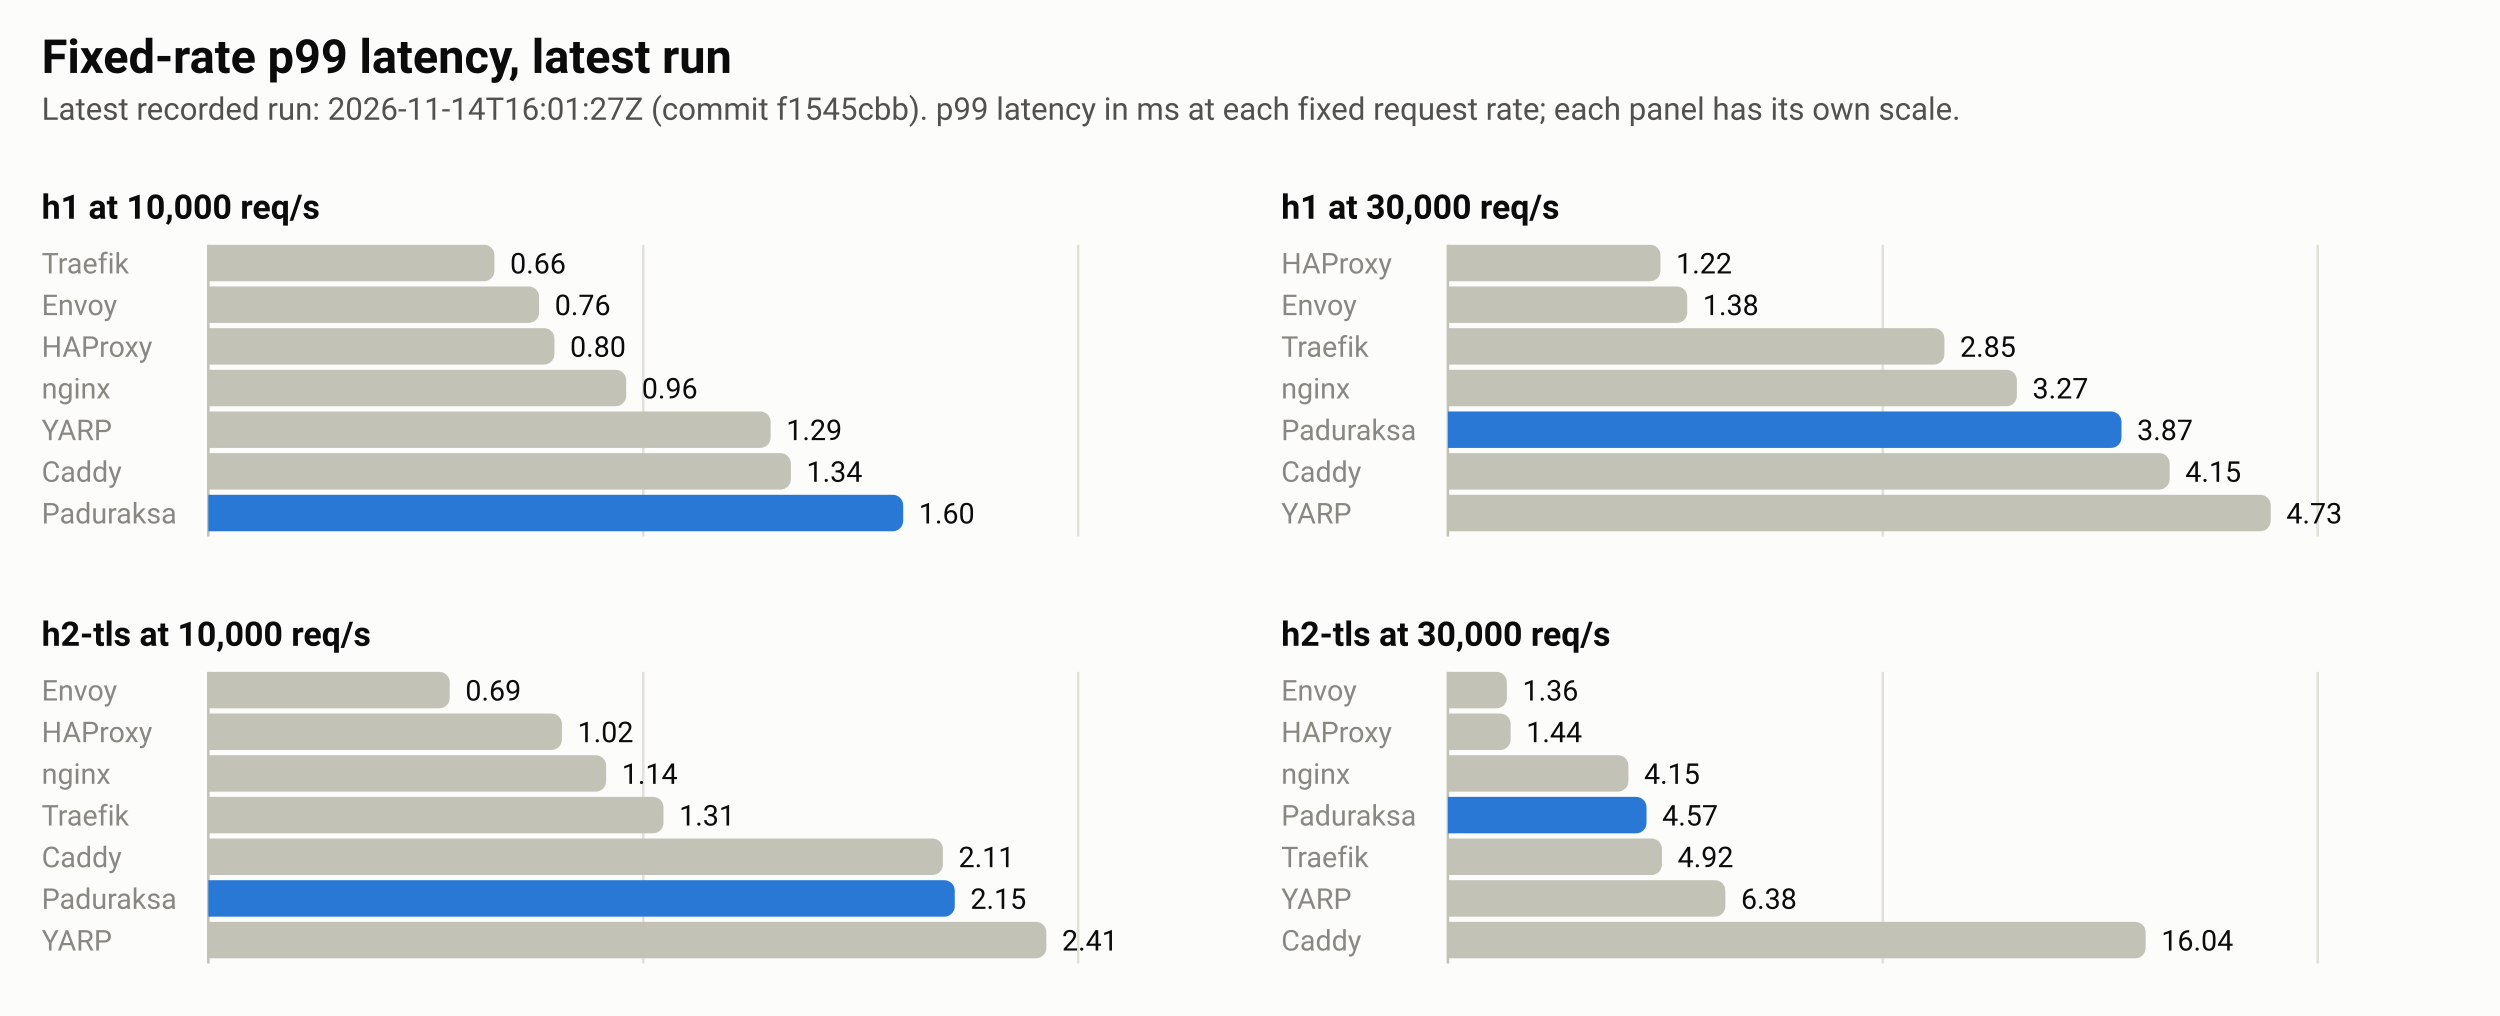
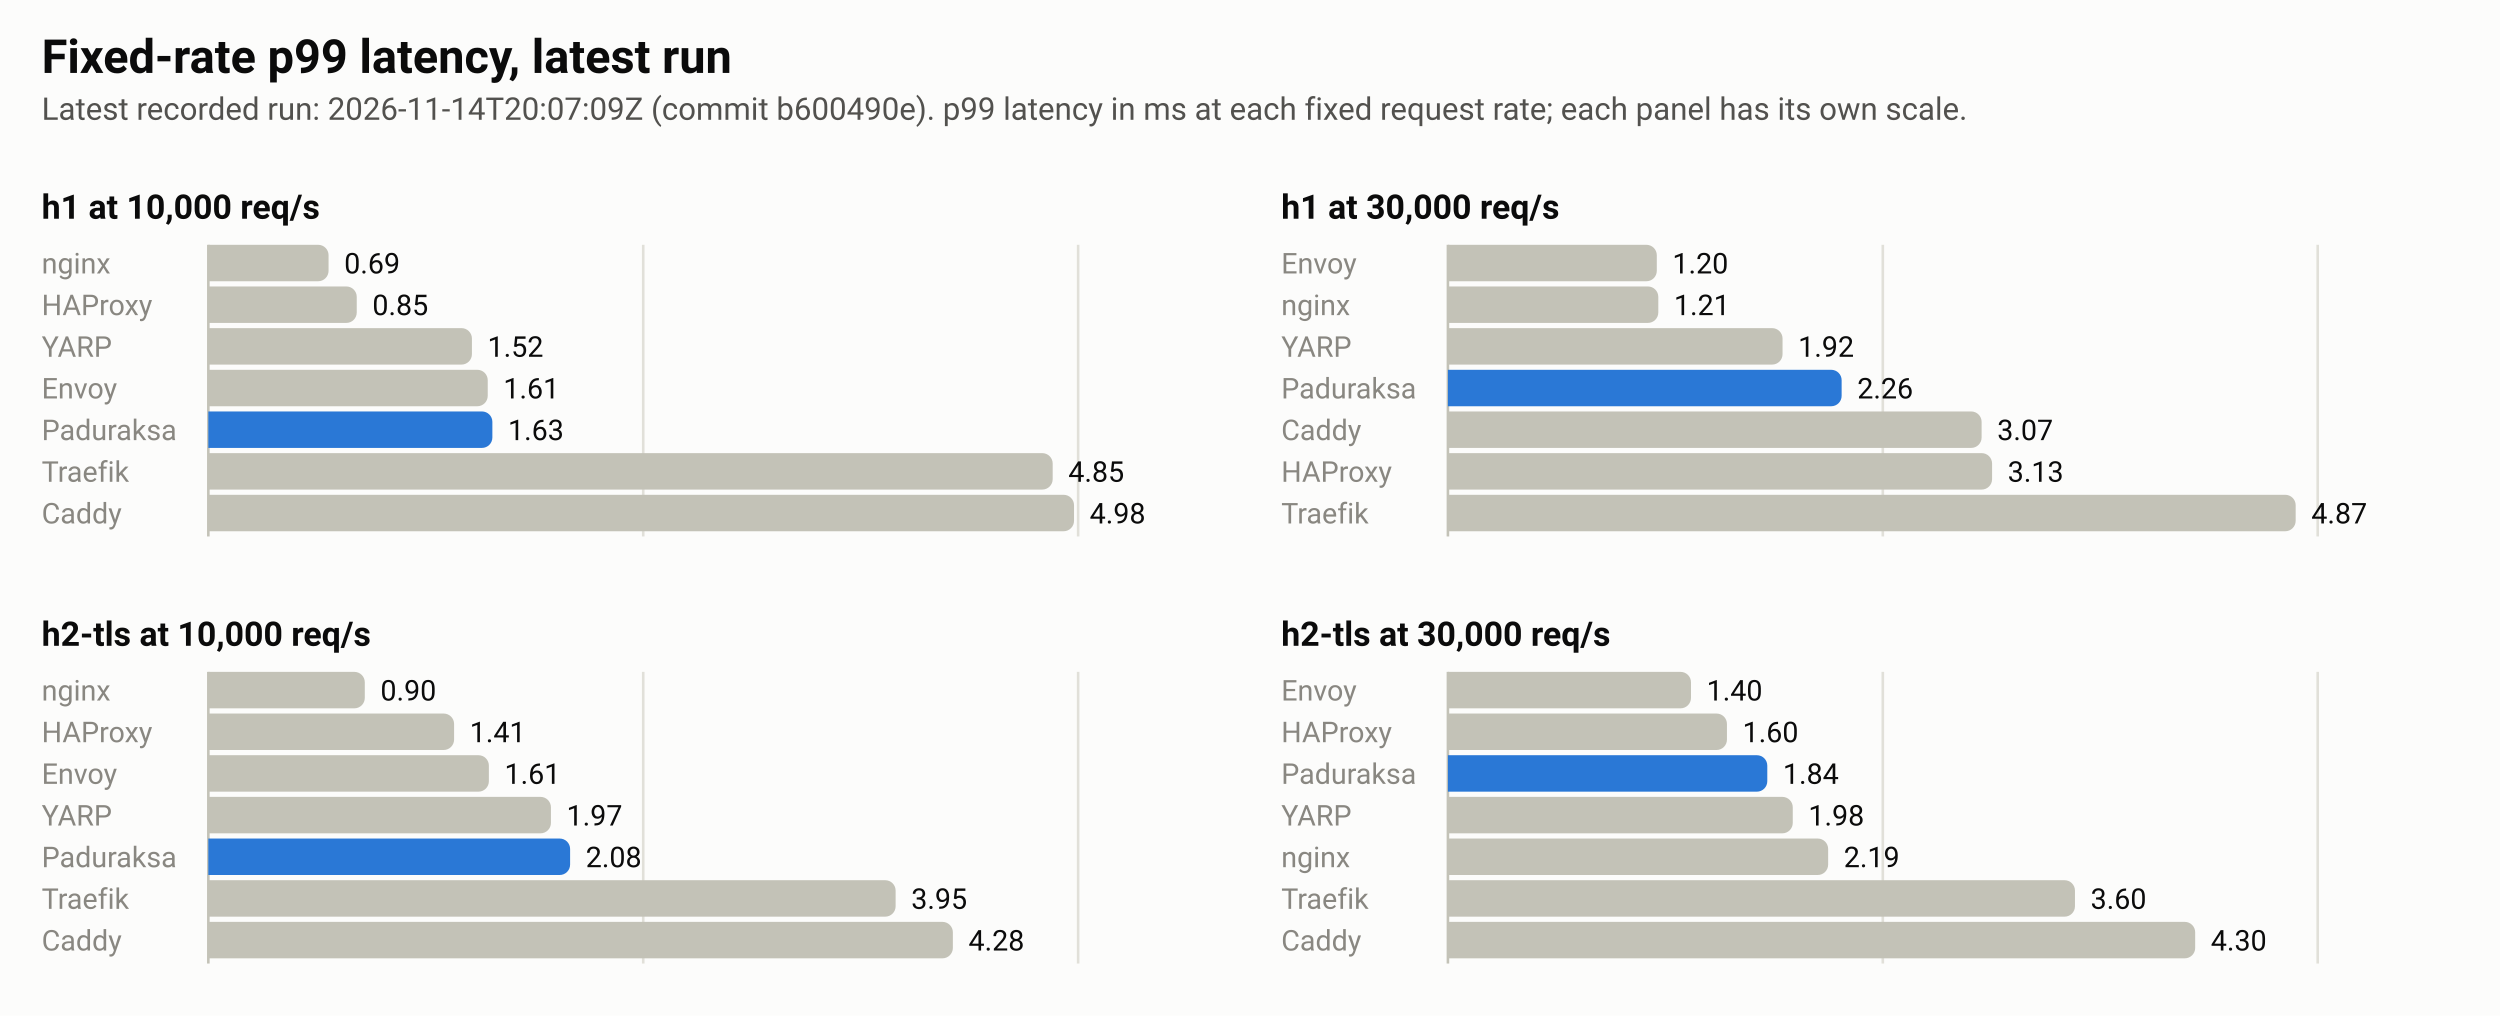
<svg xmlns="http://www.w3.org/2000/svg" width="960" height="390" viewBox="0 0 960 390" role="img" aria-labelledby="chart-title chart-desc">
  <style>svg{font-family:system-ui,-apple-system,"Segoe UI",Roboto,Helvetica,Arial,sans-serif}
.surface{fill:#fcfcfb}
.text{fill:#0b0b0b}
.secondary{fill:#52514e}
.axis-label{fill:#898781}
.grid{stroke:#e1e0d9;stroke-width:1}
.axis{stroke:#c3c2b7;stroke-width:1}
.bar{fill:#c3c2b7}
.bar.accent{fill:#2a78d6}
.line{fill:none;stroke:#2a78d6;stroke-width:2}
.marker{fill:#2a78d6}
.marker.other{fill:#fcfcfb;stroke:#2a78d6;stroke-width:2}
.title{font-size:18px;font-weight:600}
.subtitle{font-size:12px}
.panel-title{font-size:13px;font-weight:600}
.value{font-size:11px}
.tick{font-size:11px}
@media (prefers-color-scheme:dark){.surface{fill:#1a1a19}.text{fill:#f0efec}.secondary{fill:#c3c2b7}.grid{stroke:#2c2c2a}.axis{stroke:#383835}.bar{fill:#52514e}.bar.accent{fill:#3987e5}.line{stroke:#3987e5}.marker{fill:#3987e5}.marker.other{fill:#1a1a19;stroke:#3987e5}}
</style>
  <rect class="surface" x="0" y="0" width="960" height="390" />
  <text class="text title" x="16" y="28">Fixed-rate p99 latency, latest run</text>
-   <text class="secondary subtitle" x="16" y="46">Latest recorded run: 2026-11-14T16:01:27Z (commit f1545cbb). p99 latency in ms at each fixed request rate; each panel has its own scale.</text>
+   <text class="secondary subtitle" x="16" y="46">Latest recorded run: 2026-11-14T20:07:09Z (commit b600490e). p99 latency in ms at each fixed request rate; each panel has its own scale.</text>
  <text class="text panel-title" x="16" y="84">h1 at 10,000 req/s</text>
  <line class="grid" x1="247.00" y1="94" x2="247.00" y2="206" />
  <line class="grid" x1="414.00" y1="94" x2="414.00" y2="206" />
  <line class="axis" x1="80" y1="94" x2="80" y2="206" />
-   <path class="bar" d="M80.00 94.00 H185.87 A4.00 4.00 0 0 1 189.87 98.00 V104.00 A4.00 4.00 0 0 1 185.87 108.00 H80.00 Z" />
-   <text class="axis-label tick" x="16" y="105">Traefik</text>
-   <text class="text value" x="195.87" y="105">0.66</text>
-   <path class="bar" d="M80.00 110.00 H203.02 A4.00 4.00 0 0 1 207.02 114.00 V120.00 A4.00 4.00 0 0 1 203.02 124.00 H80.00 Z" />
-   <text class="axis-label tick" x="16" y="121">Envoy</text>
-   <text class="text value" x="213.02" y="121">0.76</text>
-   <path class="bar" d="M80.00 126.00 H208.90 A4.00 4.00 0 0 1 212.90 130.00 V136.00 A4.00 4.00 0 0 1 208.90 140.00 H80.00 Z" />
-   <text class="axis-label tick" x="16" y="137">HAProxy</text>
-   <text class="text value" x="218.90" y="137">0.80</text>
-   <path class="bar" d="M80.00 142.00 H236.45 A4.00 4.00 0 0 1 240.45 146.00 V152.00 A4.00 4.00 0 0 1 236.45 156.00 H80.00 Z" />
-   <text class="axis-label tick" x="16" y="153">nginx</text>
-   <text class="text value" x="246.45" y="153">0.96</text>
-   <path class="bar" d="M80.00 158.00 H291.93 A4.00 4.00 0 0 1 295.93 162.00 V168.00 A4.00 4.00 0 0 1 291.93 172.00 H80.00 Z" />
-   <text class="axis-label tick" x="16" y="169">YARP</text>
-   <text class="text value" x="301.93" y="169">1.29</text>
-   <path class="bar" d="M80.00 174.00 H299.70 A4.00 4.00 0 0 1 303.70 178.00 V184.00 A4.00 4.00 0 0 1 299.70 188.00 H80.00 Z" />
-   <text class="axis-label tick" x="16" y="185">Caddy</text>
-   <text class="text value" x="309.70" y="185">1.34</text>
-   <path class="bar accent" d="M80.00 190.00 H342.83 A4.00 4.00 0 0 1 346.83 194.00 V200.00 A4.00 4.00 0 0 1 342.83 204.00 H80.00 Z" />
-   <text class="axis-label tick" x="16" y="201">Paduraksa</text>
-   <text class="text value" x="352.83" y="201">1.60</text>
+   <path class="bar" d="M80.00 94.00 H122.17 A4.00 4.00 0 0 1 126.17 98.00 V104.00 A4.00 4.00 0 0 1 122.17 108.00 H80.00 Z" />
+   <text class="axis-label tick" x="16" y="105">nginx</text>
+   <text class="text value" x="132.17" y="105">0.69</text>
+   <path class="bar" d="M80.00 110.00 H132.99 A4.00 4.00 0 0 1 136.99 114.00 V120.00 A4.00 4.00 0 0 1 132.99 124.00 H80.00 Z" />
+   <text class="axis-label tick" x="16" y="121">HAProxy</text>
+   <text class="text value" x="142.99" y="121">0.85</text>
+   <path class="bar" d="M80.00 126.00 H177.22 A4.00 4.00 0 0 1 181.22 130.00 V136.00 A4.00 4.00 0 0 1 177.22 140.00 H80.00 Z" />
+   <text class="axis-label tick" x="16" y="137">YARP</text>
+   <text class="text value" x="187.22" y="137">1.52</text>
+   <path class="bar" d="M80.00 142.00 H183.29 A4.00 4.00 0 0 1 187.29 146.00 V152.00 A4.00 4.00 0 0 1 183.29 156.00 H80.00 Z" />
+   <text class="axis-label tick" x="16" y="153">Envoy</text>
+   <text class="text value" x="193.29" y="153">1.61</text>
+   <path class="bar accent" d="M80.00 158.00 H185.07 A4.00 4.00 0 0 1 189.07 162.00 V168.00 A4.00 4.00 0 0 1 185.07 172.00 H80.00 Z" />
+   <text class="axis-label tick" x="16" y="169">Paduraksa</text>
+   <text class="text value" x="195.07" y="169">1.63</text>
+   <path class="bar" d="M80.00 174.00 H400.23 A4.00 4.00 0 0 1 404.23 178.00 V184.00 A4.00 4.00 0 0 1 400.23 188.00 H80.00 Z" />
+   <text class="axis-label tick" x="16" y="185">Traefik</text>
+   <text class="text value" x="410.23" y="185">4.85</text>
+   <path class="bar" d="M80.00 190.00 H408.43 A4.00 4.00 0 0 1 412.43 194.00 V200.00 A4.00 4.00 0 0 1 408.43 204.00 H80.00 Z" />
+   <text class="axis-label tick" x="16" y="201">Caddy</text>
+   <text class="text value" x="418.43" y="201">4.98</text>
  <text class="text panel-title" x="492" y="84">h1 at 30,000 req/s</text>
  <line class="grid" x1="723.00" y1="94" x2="723.00" y2="206" />
  <line class="grid" x1="890.00" y1="94" x2="890.00" y2="206" />
  <line class="axis" x1="556" y1="94" x2="556" y2="206" />
-   <path class="bar" d="M556.00 94.00 H633.62 A4.00 4.00 0 0 1 637.62 98.00 V104.00 A4.00 4.00 0 0 1 633.62 108.00 H556.00 Z" />
-   <text class="axis-label tick" x="492" y="105">HAProxy</text>
-   <text class="text value" x="643.62" y="105">1.22</text>
-   <path class="bar" d="M556.00 110.00 H643.90 A4.00 4.00 0 0 1 647.90 114.00 V120.00 A4.00 4.00 0 0 1 643.90 124.00 H556.00 Z" />
-   <text class="axis-label tick" x="492" y="121">Envoy</text>
-   <text class="text value" x="653.90" y="121">1.38</text>
-   <path class="bar" d="M556.00 126.00 H742.65 A4.00 4.00 0 0 1 746.65 130.00 V136.00 A4.00 4.00 0 0 1 742.65 140.00 H556.00 Z" />
-   <text class="axis-label tick" x="492" y="137">Traefik</text>
-   <text class="text value" x="752.65" y="137">2.85</text>
-   <path class="bar" d="M556.00 142.00 H770.48 A4.00 4.00 0 0 1 774.48 146.00 V152.00 A4.00 4.00 0 0 1 770.48 156.00 H556.00 Z" />
-   <text class="axis-label tick" x="492" y="153">nginx</text>
-   <text class="text value" x="780.48" y="153">3.27</text>
-   <path class="bar accent" d="M556.00 158.00 H810.65 A4.00 4.00 0 0 1 814.65 162.00 V168.00 A4.00 4.00 0 0 1 810.65 172.00 H556.00 Z" />
-   <text class="axis-label tick" x="492" y="169">Paduraksa</text>
-   <text class="text value" x="820.65" y="169">3.87</text>
-   <path class="bar" d="M556.00 174.00 H829.15 A4.00 4.00 0 0 1 833.15 178.00 V184.00 A4.00 4.00 0 0 1 829.15 188.00 H556.00 Z" />
-   <text class="axis-label tick" x="492" y="185">Caddy</text>
-   <text class="text value" x="839.15" y="185">4.15</text>
-   <path class="bar" d="M556.00 190.00 H867.95 A4.00 4.00 0 0 1 871.95 194.00 V200.00 A4.00 4.00 0 0 1 867.95 204.00 H556.00 Z" />
-   <text class="axis-label tick" x="492" y="201">YARP</text>
-   <text class="text value" x="877.95" y="201">4.73</text>
+   <path class="bar" d="M556.00 94.00 H632.21 A4.00 4.00 0 0 1 636.21 98.00 V104.00 A4.00 4.00 0 0 1 632.21 108.00 H556.00 Z" />
+   <text class="axis-label tick" x="492" y="105">Envoy</text>
+   <text class="text value" x="642.21" y="105">1.20</text>
+   <path class="bar" d="M556.00 110.00 H632.79 A4.00 4.00 0 0 1 636.79 114.00 V120.00 A4.00 4.00 0 0 1 632.79 124.00 H556.00 Z" />
+   <text class="axis-label tick" x="492" y="121">nginx</text>
+   <text class="text value" x="642.79" y="121">1.21</text>
+   <path class="bar" d="M556.00 126.00 H680.50 A4.00 4.00 0 0 1 684.50 130.00 V136.00 A4.00 4.00 0 0 1 680.50 140.00 H556.00 Z" />
+   <text class="axis-label tick" x="492" y="137">YARP</text>
+   <text class="text value" x="690.50" y="137">1.92</text>
+   <path class="bar accent" d="M556.00 142.00 H703.19 A4.00 4.00 0 0 1 707.19 146.00 V152.00 A4.00 4.00 0 0 1 703.19 156.00 H556.00 Z" />
+   <text class="axis-label tick" x="492" y="153">Paduraksa</text>
+   <text class="text value" x="713.19" y="153">2.26</text>
+   <path class="bar" d="M556.00 158.00 H756.94 A4.00 4.00 0 0 1 760.94 162.00 V168.00 A4.00 4.00 0 0 1 756.94 172.00 H556.00 Z" />
+   <text class="axis-label tick" x="492" y="169">Caddy</text>
+   <text class="text value" x="766.94" y="169">3.07</text>
+   <path class="bar" d="M556.00 174.00 H760.96 A4.00 4.00 0 0 1 764.96 178.00 V184.00 A4.00 4.00 0 0 1 760.96 188.00 H556.00 Z" />
+   <text class="axis-label tick" x="492" y="185">HAProxy</text>
+   <text class="text value" x="770.96" y="185">3.13</text>
+   <path class="bar" d="M556.00 190.00 H877.54 A4.00 4.00 0 0 1 881.54 194.00 V200.00 A4.00 4.00 0 0 1 877.54 204.00 H556.00 Z" />
+   <text class="axis-label tick" x="492" y="201">Traefik</text>
+   <text class="text value" x="887.54" y="201">4.87</text>
  <text class="text panel-title" x="16" y="248">h2-tls at 10,000 req/s</text>
  <line class="grid" x1="247.00" y1="258" x2="247.00" y2="370" />
  <line class="grid" x1="414.00" y1="258" x2="414.00" y2="370" />
  <line class="axis" x1="80" y1="258" x2="80" y2="370" />
-   <path class="bar" d="M80.00 258.00 H168.69 A4.00 4.00 0 0 1 172.69 262.00 V268.00 A4.00 4.00 0 0 1 168.69 272.00 H80.00 Z" />
-   <text class="axis-label tick" x="16" y="269">Envoy</text>
-   <text class="text value" x="178.69" y="269">0.69</text>
-   <path class="bar" d="M80.00 274.00 H211.78 A4.00 4.00 0 0 1 215.78 278.00 V284.00 A4.00 4.00 0 0 1 211.78 288.00 H80.00 Z" />
+   <path class="bar" d="M80.00 258.00 H136.08 A4.00 4.00 0 0 1 140.08 262.00 V268.00 A4.00 4.00 0 0 1 136.08 272.00 H80.00 Z" />
+   <text class="axis-label tick" x="16" y="269">nginx</text>
+   <text class="text value" x="146.08" y="269">0.90</text>
+   <path class="bar" d="M80.00 274.00 H170.37 A4.00 4.00 0 0 1 174.37 278.00 V284.00 A4.00 4.00 0 0 1 170.37 288.00 H80.00 Z" />
  <text class="axis-label tick" x="16" y="285">HAProxy</text>
-   <text class="text value" x="221.78" y="285">1.02</text>
-   <path class="bar" d="M80.00 290.00 H228.76 A4.00 4.00 0 0 1 232.76 294.00 V300.00 A4.00 4.00 0 0 1 228.76 304.00 H80.00 Z" />
-   <text class="axis-label tick" x="16" y="301">nginx</text>
-   <text class="text value" x="238.76" y="301">1.14</text>
-   <path class="bar" d="M80.00 306.00 H250.79 A4.00 4.00 0 0 1 254.79 310.00 V316.00 A4.00 4.00 0 0 1 250.79 320.00 H80.00 Z" />
-   <text class="axis-label tick" x="16" y="317">Traefik</text>
-   <text class="text value" x="260.79" y="317">1.31</text>
-   <path class="bar" d="M80.00 322.00 H358.08 A4.00 4.00 0 0 1 362.08 326.00 V332.00 A4.00 4.00 0 0 1 358.08 336.00 H80.00 Z" />
-   <text class="axis-label tick" x="16" y="333">Caddy</text>
-   <text class="text value" x="368.08" y="333">2.11</text>
-   <path class="bar accent" d="M80.00 338.00 H362.63 A4.00 4.00 0 0 1 366.63 342.00 V348.00 A4.00 4.00 0 0 1 362.63 352.00 H80.00 Z" />
-   <text class="axis-label tick" x="16" y="349">Paduraksa</text>
-   <text class="text value" x="372.63" y="349">2.15</text>
-   <path class="bar" d="M80.00 354.00 H397.80 A4.00 4.00 0 0 1 401.80 358.00 V364.00 A4.00 4.00 0 0 1 397.80 368.00 H80.00 Z" />
-   <text class="axis-label tick" x="16" y="365">YARP</text>
-   <text class="text value" x="407.80" y="365">2.41</text>
+   <text class="text value" x="180.37" y="285">1.41</text>
+   <path class="bar" d="M80.00 290.00 H183.73 A4.00 4.00 0 0 1 187.73 294.00 V300.00 A4.00 4.00 0 0 1 183.73 304.00 H80.00 Z" />
+   <text class="axis-label tick" x="16" y="301">Envoy</text>
+   <text class="text value" x="193.73" y="301">1.61</text>
+   <path class="bar" d="M80.00 306.00 H207.56 A4.00 4.00 0 0 1 211.56 310.00 V316.00 A4.00 4.00 0 0 1 207.56 320.00 H80.00 Z" />
+   <text class="axis-label tick" x="16" y="317">YARP</text>
+   <text class="text value" x="217.56" y="317">1.97</text>
+   <path class="bar accent" d="M80.00 322.00 H214.92 A4.00 4.00 0 0 1 218.92 326.00 V332.00 A4.00 4.00 0 0 1 214.92 336.00 H80.00 Z" />
+   <text class="axis-label tick" x="16" y="333">Paduraksa</text>
+   <text class="text value" x="224.92" y="333">2.08</text>
+   <path class="bar" d="M80.00 338.00 H339.92 A4.00 4.00 0 0 1 343.92 342.00 V348.00 A4.00 4.00 0 0 1 339.92 352.00 H80.00 Z" />
+   <text class="axis-label tick" x="16" y="349">Traefik</text>
+   <text class="text value" x="349.92" y="349">3.95</text>
+   <path class="bar" d="M80.00 354.00 H361.90 A4.00 4.00 0 0 1 365.90 358.00 V364.00 A4.00 4.00 0 0 1 361.90 368.00 H80.00 Z" />
+   <text class="axis-label tick" x="16" y="365">Caddy</text>
+   <text class="text value" x="371.90" y="365">4.28</text>
  <text class="text panel-title" x="492" y="248">h2-tls at 30,000 req/s</text>
  <line class="grid" x1="723.00" y1="258" x2="723.00" y2="370" />
  <line class="grid" x1="890.00" y1="258" x2="890.00" y2="370" />
  <line class="axis" x1="556" y1="258" x2="556" y2="370" />
-   <path class="bar" d="M556.00 258.00 H574.64 A4.00 4.00 0 0 1 578.64 262.00 V268.00 A4.00 4.00 0 0 1 574.64 272.00 H556.00 Z" />
+   <path class="bar" d="M556.00 258.00 H645.34 A4.00 4.00 0 0 1 649.34 262.00 V268.00 A4.00 4.00 0 0 1 645.34 272.00 H556.00 Z" />
  <text class="axis-label tick" x="492" y="269">Envoy</text>
-   <text class="text value" x="584.64" y="269">1.36</text>
-   <path class="bar" d="M556.00 274.00 H576.08 A4.00 4.00 0 0 1 580.08 278.00 V284.00 A4.00 4.00 0 0 1 576.08 288.00 H556.00 Z" />
+   <text class="text value" x="655.34" y="269">1.40</text>
+   <path class="bar" d="M556.00 274.00 H659.15 A4.00 4.00 0 0 1 663.15 278.00 V284.00 A4.00 4.00 0 0 1 659.15 288.00 H556.00 Z" />
  <text class="axis-label tick" x="492" y="285">HAProxy</text>
-   <text class="text value" x="586.08" y="285">1.44</text>
-   <path class="bar" d="M556.00 290.00 H621.31 A4.00 4.00 0 0 1 625.31 294.00 V300.00 A4.00 4.00 0 0 1 621.31 304.00 H556.00 Z" />
-   <text class="axis-label tick" x="492" y="301">nginx</text>
-   <text class="text value" x="631.31" y="301">4.15</text>
-   <path class="bar accent" d="M556.00 306.00 H628.27 A4.00 4.00 0 0 1 632.27 310.00 V316.00 A4.00 4.00 0 0 1 628.27 320.00 H556.00 Z" />
-   <text class="axis-label tick" x="492" y="317">Paduraksa</text>
-   <text class="text value" x="638.27" y="317">4.57</text>
-   <path class="bar" d="M556.00 322.00 H634.19 A4.00 4.00 0 0 1 638.19 326.00 V332.00 A4.00 4.00 0 0 1 634.19 336.00 H556.00 Z" />
-   <text class="axis-label tick" x="492" y="333">Traefik</text>
-   <text class="text value" x="644.19" y="333">4.92</text>
-   <path class="bar" d="M556.00 338.00 H658.54 A4.00 4.00 0 0 1 662.54 342.00 V348.00 A4.00 4.00 0 0 1 658.54 352.00 H556.00 Z" />
-   <text class="axis-label tick" x="492" y="349">YARP</text>
-   <text class="text value" x="668.54" y="349">6.38</text>
-   <path class="bar" d="M556.00 354.00 H819.93 A4.00 4.00 0 0 1 823.93 358.00 V364.00 A4.00 4.00 0 0 1 819.93 368.00 H556.00 Z" />
+   <text class="text value" x="669.15" y="285">1.60</text>
+   <path class="bar accent" d="M556.00 290.00 H674.64 A4.00 4.00 0 0 1 678.64 294.00 V300.00 A4.00 4.00 0 0 1 674.64 304.00 H556.00 Z" />
+   <text class="axis-label tick" x="492" y="301">Paduraksa</text>
+   <text class="text value" x="684.64" y="301">1.84</text>
+   <path class="bar" d="M556.00 306.00 H684.42 A4.00 4.00 0 0 1 688.42 310.00 V316.00 A4.00 4.00 0 0 1 684.42 320.00 H556.00 Z" />
+   <text class="axis-label tick" x="492" y="317">YARP</text>
+   <text class="text value" x="694.42" y="317">1.98</text>
+   <path class="bar" d="M556.00 322.00 H698.01 A4.00 4.00 0 0 1 702.01 326.00 V332.00 A4.00 4.00 0 0 1 698.01 336.00 H556.00 Z" />
+   <text class="axis-label tick" x="492" y="333">nginx</text>
+   <text class="text value" x="708.01" y="333">2.19</text>
+   <path class="bar" d="M556.00 338.00 H792.79 A4.00 4.00 0 0 1 796.79 342.00 V348.00 A4.00 4.00 0 0 1 792.79 352.00 H556.00 Z" />
+   <text class="axis-label tick" x="492" y="349">Traefik</text>
+   <text class="text value" x="802.79" y="349">3.60</text>
+   <path class="bar" d="M556.00 354.00 H838.95 A4.00 4.00 0 0 1 842.95 358.00 V364.00 A4.00 4.00 0 0 1 838.95 368.00 H556.00 Z" />
  <text class="axis-label tick" x="492" y="365">Caddy</text>
-   <text class="text value" x="829.93" y="365">16.04</text>
+   <text class="text value" x="848.95" y="365">4.30</text>
</svg>
